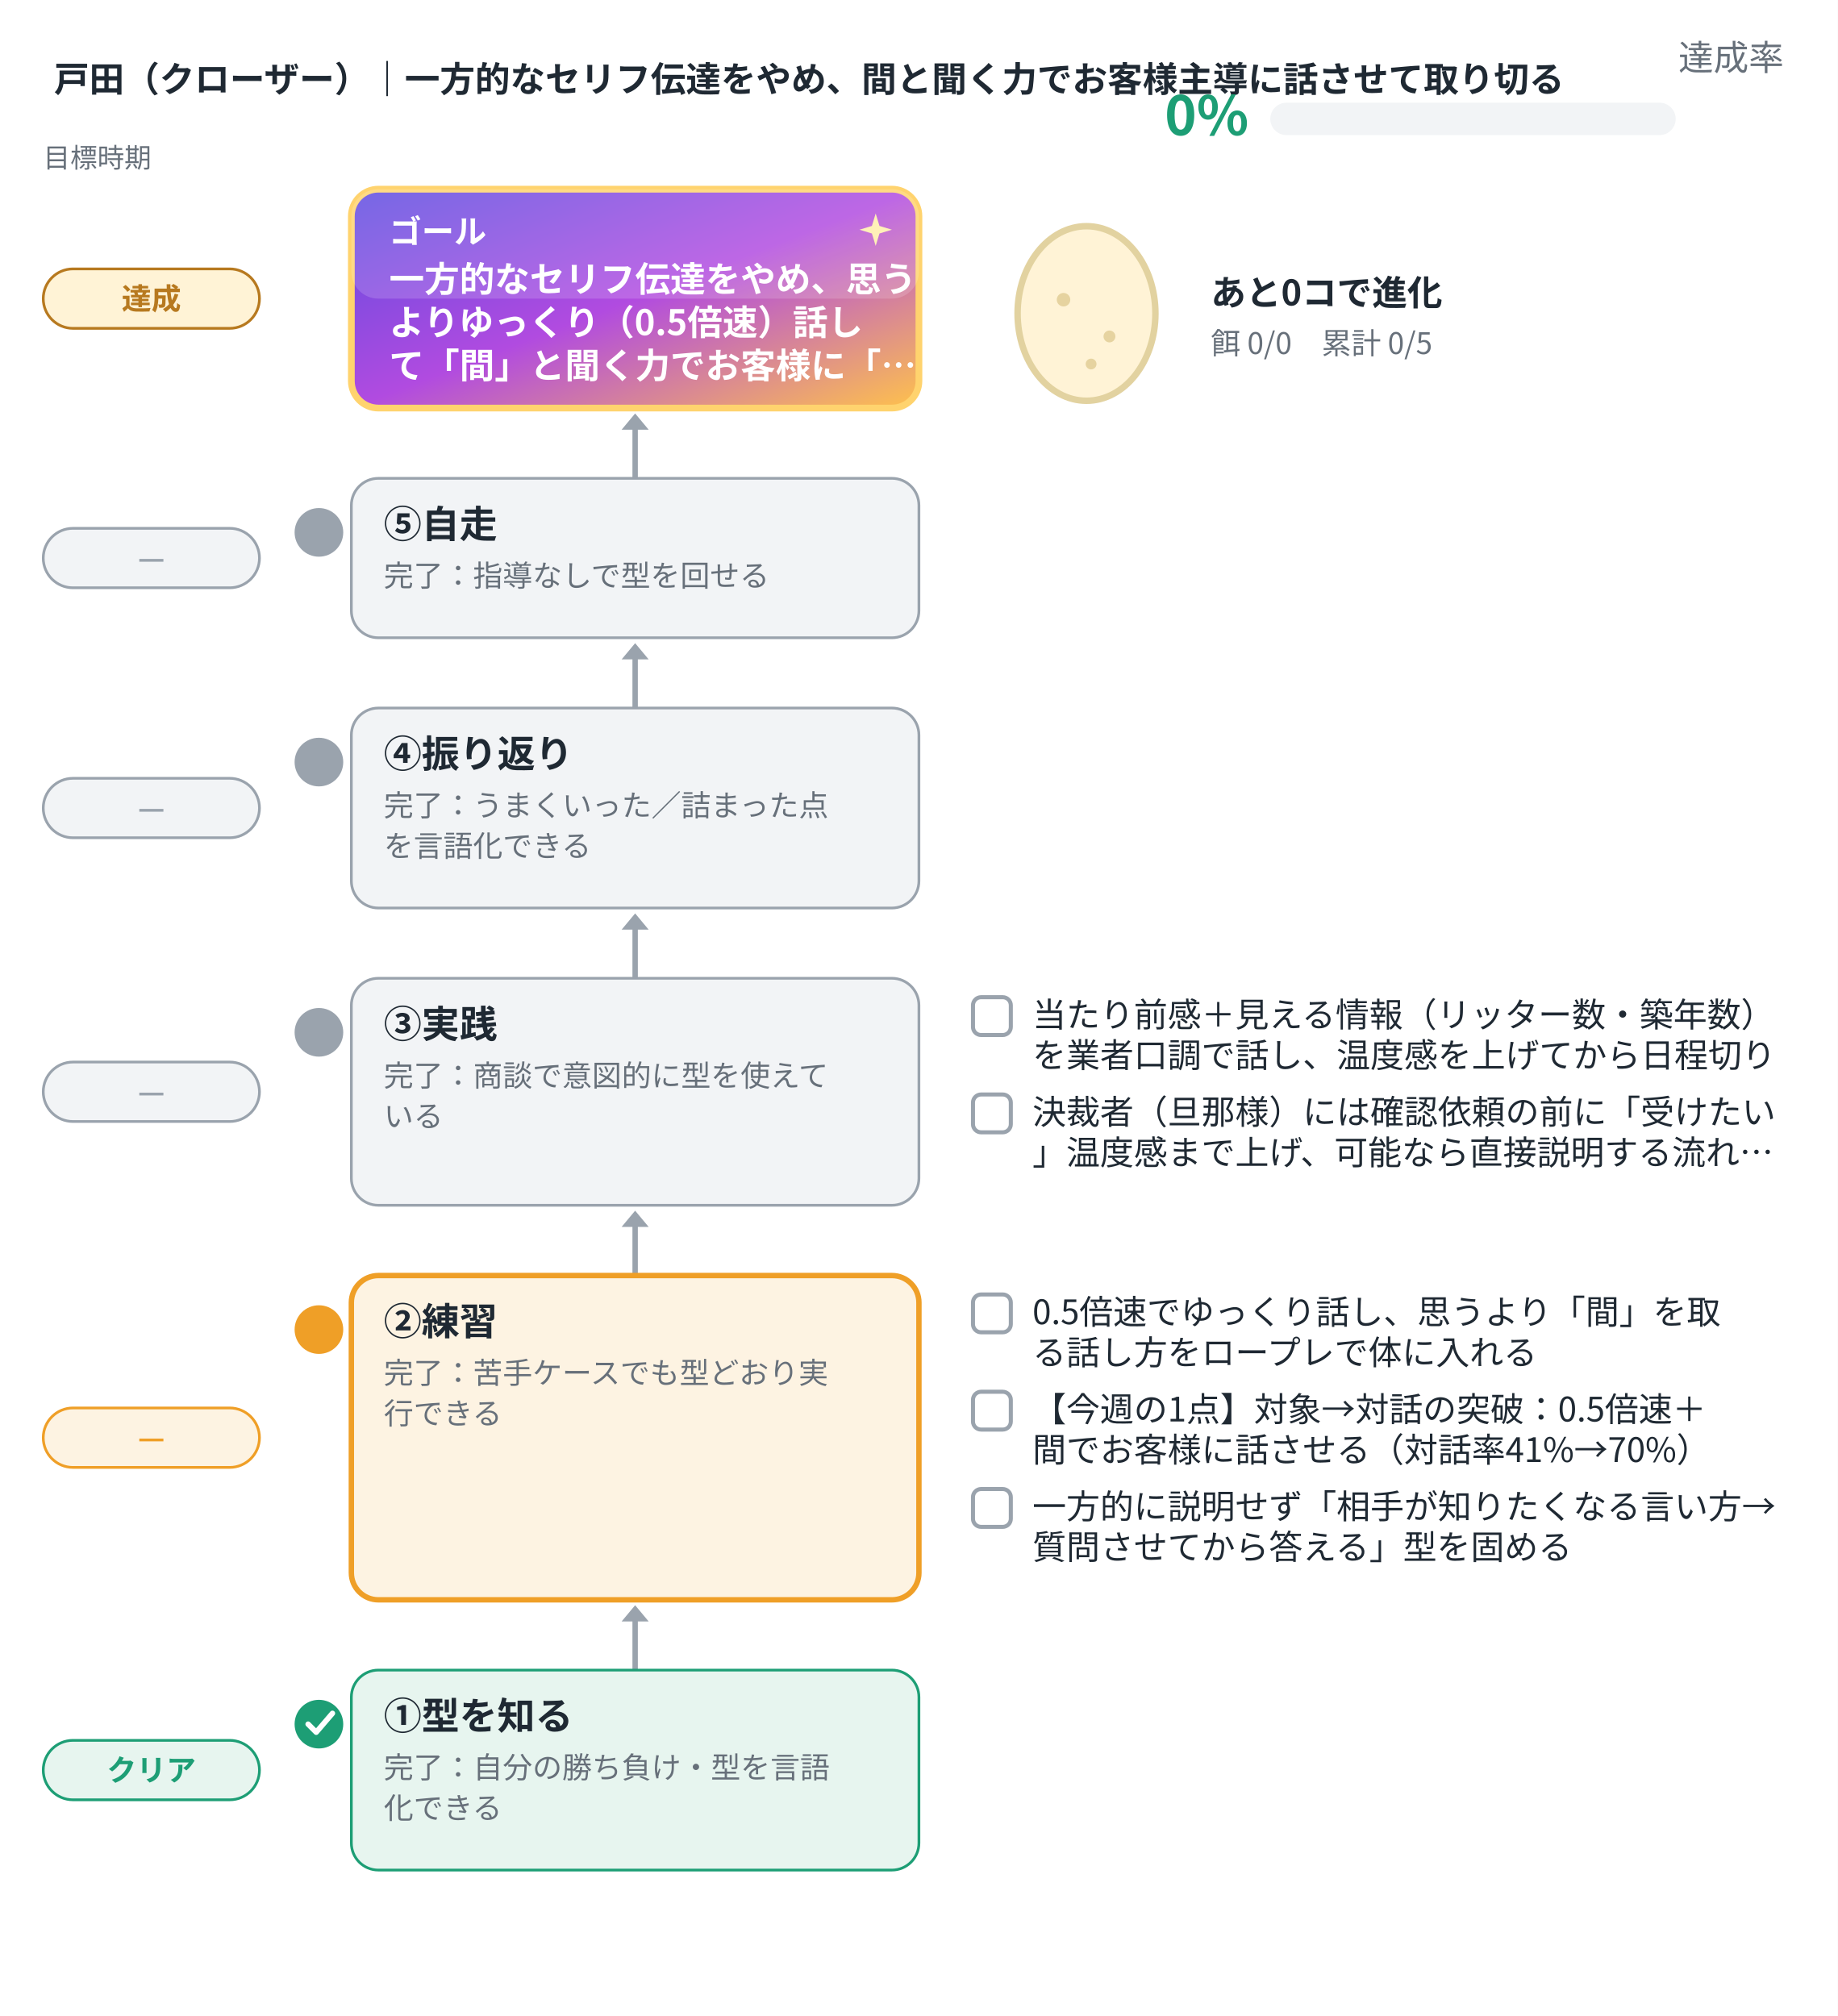
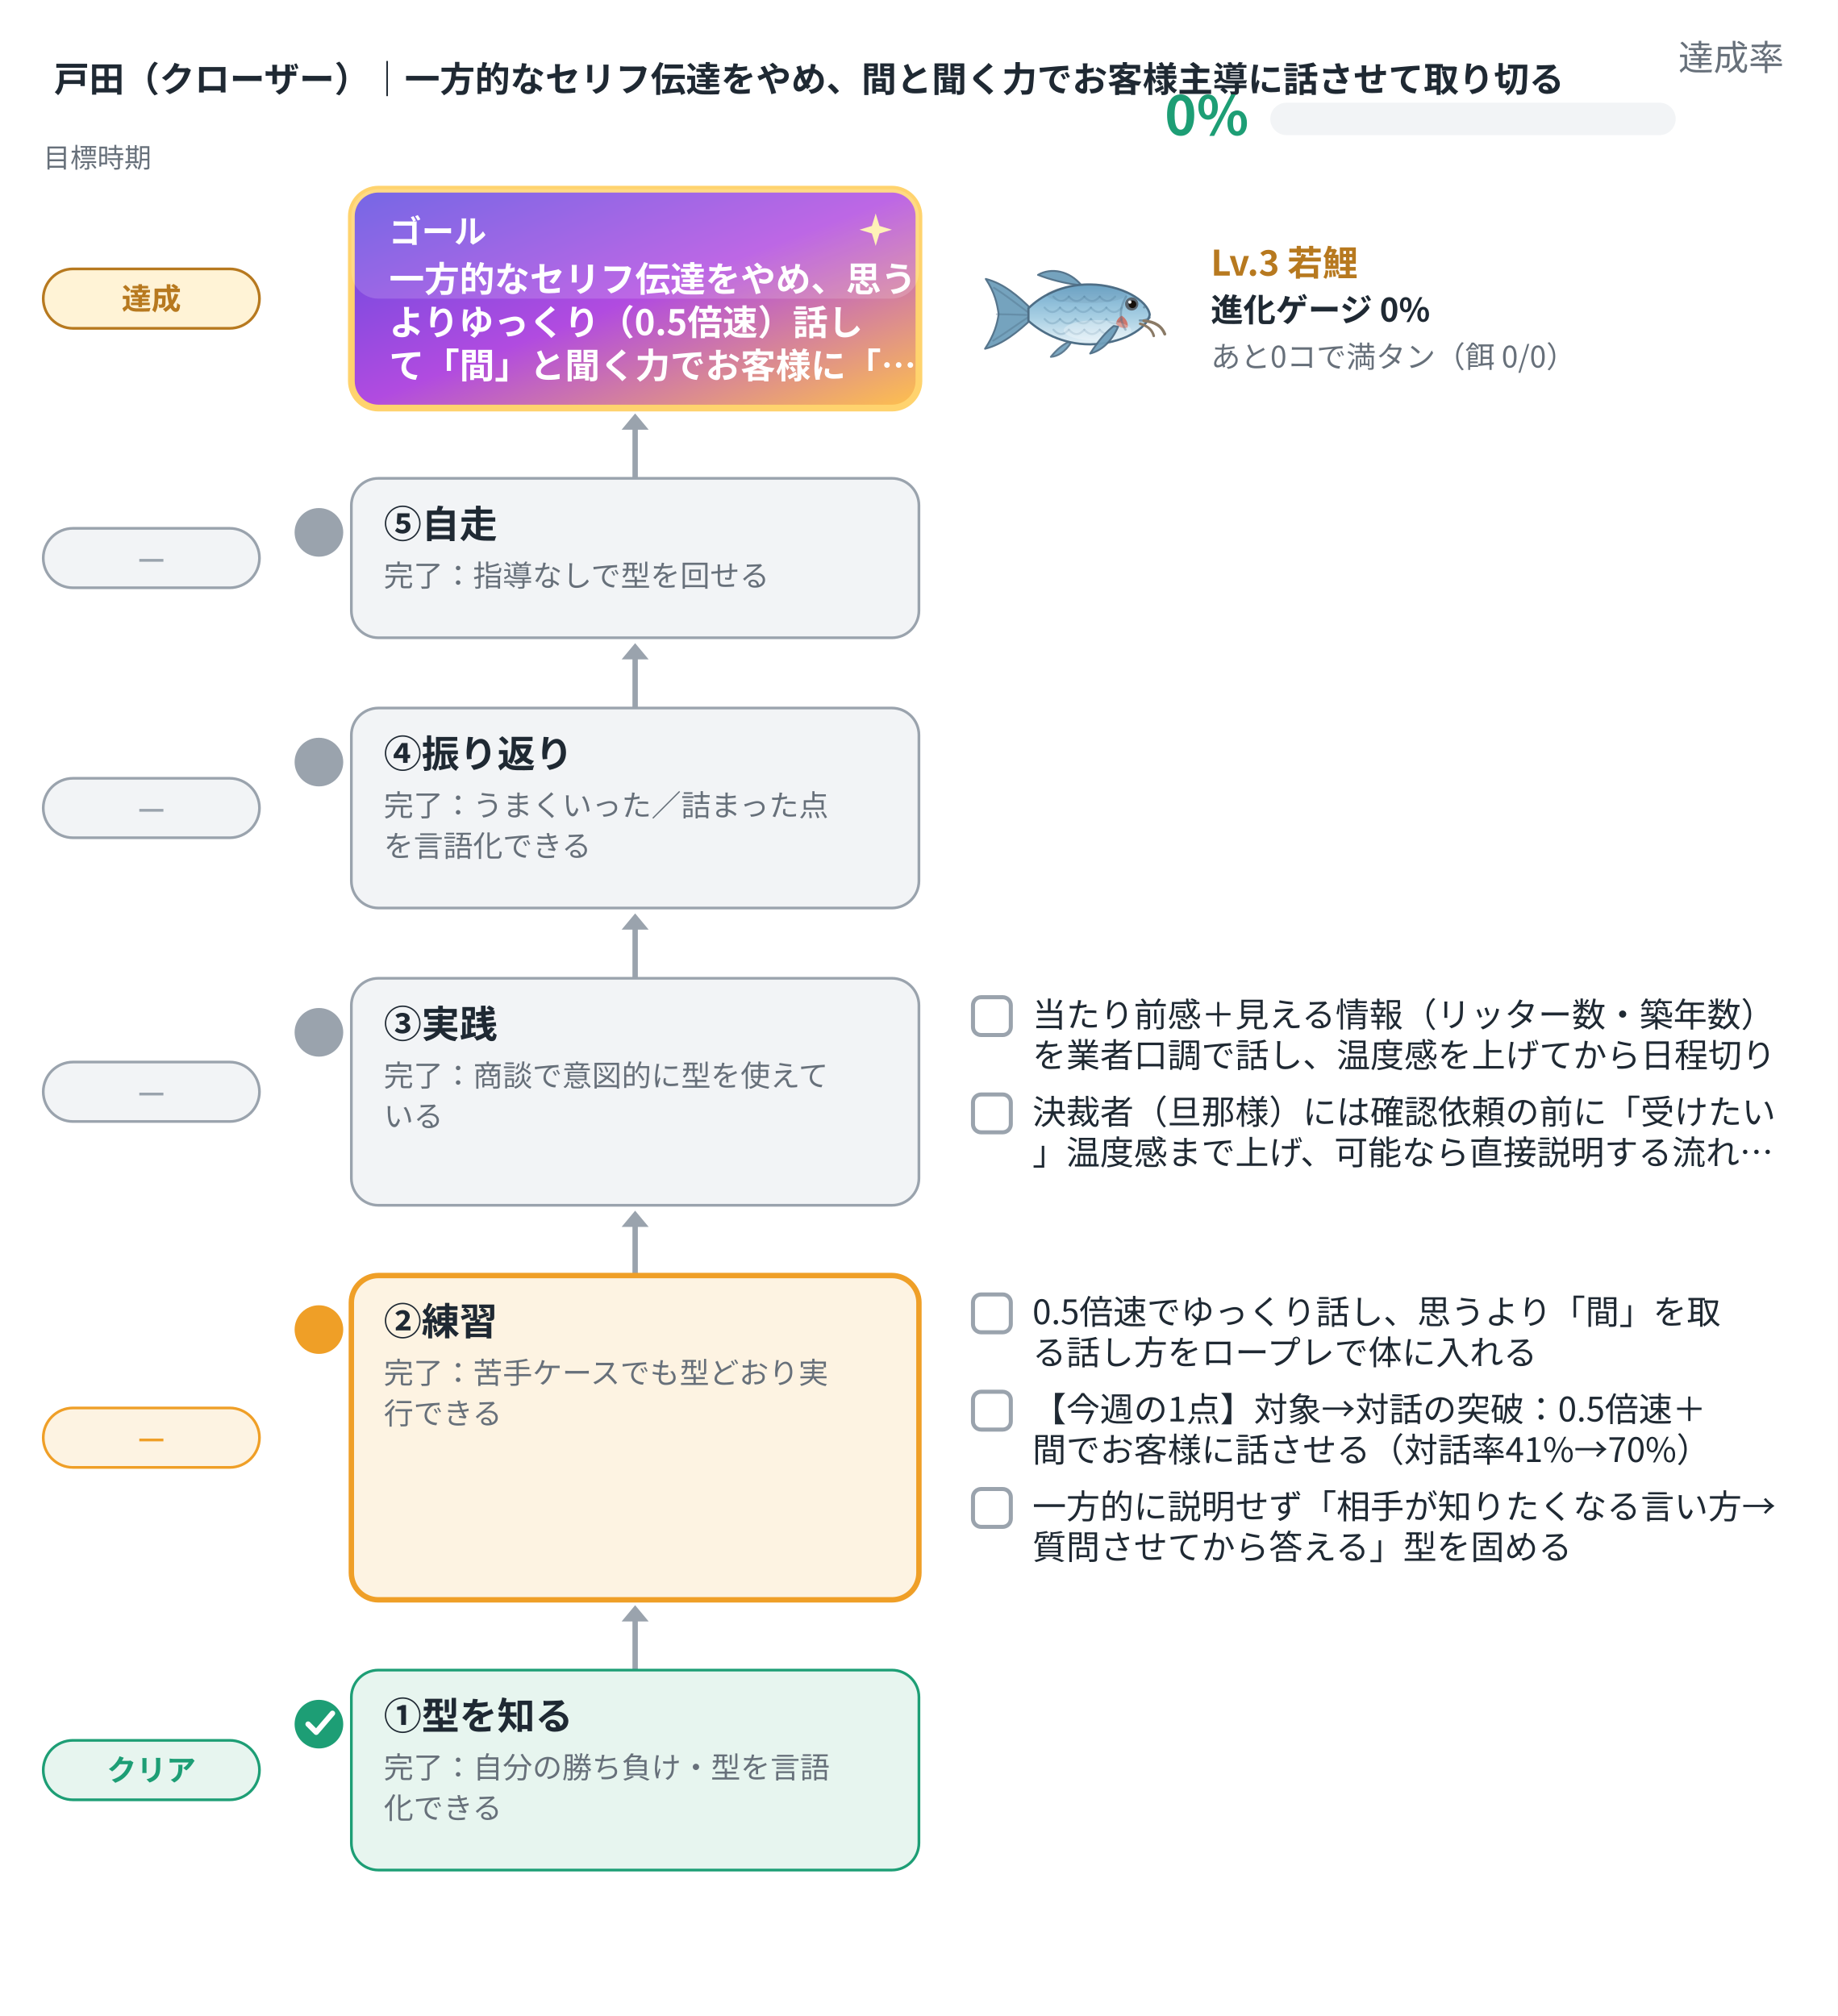
- <svg xmlns="http://www.w3.org/2000/svg" viewBox="0 0 680 746" font-family="Hiragino Sans, 'Noto Sans CJK JP', 'Yu Gothic', sans-serif" width="680" height="746">
+ <svg xmlns="http://www.w3.org/2000/svg" viewBox="0 0 680 746" font-family="Hiragino Sans, 'Noto Sans CJK JP', 'Yu Gothic', IPAGothic, sans-serif" width="680" height="746">
  <defs>
    <linearGradient id="goalGrad" x1="0" y1="0" x2="1" y2="1">
      <stop offset="0" stop-color="#5B4BE0" />
      <stop offset="0.5" stop-color="#B14BE0" />
      <stop offset="1" stop-color="#FFC24B" />
    </linearGradient>
    <linearGradient id="phx" x1="0" y1="0" x2="0" y2="1">
      <stop offset="0" stop-color="#FFE259" />
      <stop offset="0.5" stop-color="#FF9A00" />
      <stop offset="1" stop-color="#FF3D00" />
    </linearGradient>
    <linearGradient id="phx2" x1="0" y1="0" x2="0" y2="1">
      <stop offset="0" stop-color="#FFF0A0" />
      <stop offset="1" stop-color="#FF7A00" />
    </linearGradient>
    <linearGradient id="hen" x1="0" y1="0" x2="1" y2="1">
      <stop offset="0" stop-color="#37C9B0" />
      <stop offset="0.6" stop-color="#3DA0E8" />
      <stop offset="1" stop-color="#7A5BE0" />
    </linearGradient>
    <linearGradient id="pcock" x1="0" y1="0" x2="0" y2="1">
      <stop offset="0" stop-color="#2BD0C0" />
      <stop offset="0.55" stop-color="#2E8FD0" />
      <stop offset="1" stop-color="#2E4BB0" />
    </linearGradient>
    <linearGradient id="gold" x1="0" y1="0" x2="0" y2="1">
      <stop offset="0" stop-color="#FFF0A8" />
      <stop offset="0.5" stop-color="#F2C230" />
      <stop offset="1" stop-color="#C8901A" />
    </linearGradient>
+     <linearGradient id="fishBlu" x1="0" y1="0" x2="0" y2="1">
+       <stop offset="0" stop-color="#6FA9CC" />
+       <stop offset="0.55" stop-color="#A8CFE3" />
+       <stop offset="1" stop-color="#E4F1F7" />
+     </linearGradient>
+     <linearGradient id="fishWht" x1="0" y1="0" x2="0" y2="1">
+       <stop offset="0" stop-color="#FFFFFF" />
+       <stop offset="0.6" stop-color="#F2F4F5" />
+       <stop offset="1" stop-color="#D8DFE4" />
+     </linearGradient>
+     <linearGradient id="fishGld" x1="0" y1="0" x2="0" y2="1">
+       <stop offset="0" stop-color="#F8D25C" />
+       <stop offset="0.55" stop-color="#EFAF2E" />
+       <stop offset="1" stop-color="#D88A15" />
+     </linearGradient>
+     <linearGradient id="drgBlu" x1="0" y1="0" x2="1" y2="1">
+       <stop offset="0" stop-color="#55D0CF" />
+       <stop offset="0.5" stop-color="#2E86C8" />
+       <stop offset="1" stop-color="#4353C0" />
+     </linearGradient>
+     <linearGradient id="drgGld" x1="0" y1="0" x2="0" y2="1">
+       <stop offset="0" stop-color="#F9DC74" />
+       <stop offset="0.45" stop-color="#EEB53A" />
+       <stop offset="1" stop-color="#B87A12" />
+     </linearGradient>
+     <linearGradient id="eggG" x1="0" y1="0" x2="0" y2="1">
+       <stop offset="0" stop-color="#FFF9E8" />
+       <stop offset="1" stop-color="#EFD9A8" />
+     </linearGradient>
+     <radialGradient id="glowG">
+       <stop offset="0" stop-color="#FFE9A0" stop-opacity="0.75" />
+       <stop offset="1" stop-color="#FFE9A0" stop-opacity="0" />
+     </radialGradient>
  </defs>
  <rect x="0" y="0" width="680" height="746" fill="#FFFFFF" />
  <text x="20" y="34" font-size="13" font-weight="700" fill="#1F2933">戸田（クローザー）｜一方的なセリフ伝達をやめ、間と聞く力でお客様主導に話させて取り切る</text>
  <text x="660" y="26" text-anchor="end" font-size="13" fill="#67707A">達成率</text>
  <text x="462" y="50" text-anchor="end" font-size="20" font-weight="700" fill="#1D9E75">0%</text>
  <rect x="470" y="38" width="150" height="12" rx="6" fill="#F2F4F6" />
  <rect x="470" y="38" width="0" height="12" rx="6" fill="#1D9E75" />
  <rect x="130" y="70" width="210" height="81" rx="10" fill="url(#goalGrad)" stroke="#FFD36E" stroke-width="2.5" />
  <rect x="130" y="70" width="210" height="40.5" rx="10" fill="#FFFFFF" opacity="0.16" />
  <text x="144" y="90" font-size="12" font-weight="700" fill="#FFFFFF">ゴール</text>
  <polygon points="324.0,79.0 325.4,83.6 330.0,85.0 325.4,86.4 324.0,91.0 322.6,86.4 318.0,85.0 322.6,83.6" fill="#FFF1B8" />
  <text x="144" y="108" font-size="13" font-weight="600" fill="#FFFFFF">一方的なセリフ伝達をやめ、思う</text>
  <text x="144" y="124" font-size="13" font-weight="600" fill="#FFFFFF">よりゆっくり（0.5倍速）話し</text>
  <text x="144" y="140" font-size="13" font-weight="600" fill="#FFFFFF">て「間」と聞く力でお客様に「…</text>
  <rect x="16" y="99.5" width="80" height="22" rx="11" fill="#FFF3D6" stroke="#B7791F" stroke-width="1" />
  <text x="56.0" y="114.5" text-anchor="middle" font-size="11" font-weight="700" fill="#B7791F">達成</text>
-   <ellipse cx="402.0" cy="116.0" rx="25.5" ry="32.3" fill="#FFF3D6" />
-   <ellipse cx="402.0" cy="116.0" rx="25.5" ry="32.3" fill="none" stroke="#E2D2A0" stroke-width="2.4" />
-   <circle cx="393.5" cy="110.9" r="2.5" fill="#E6D3A0" />
-   <circle cx="410.5" cy="124.5" r="2.2" fill="#E6D3A0" />
-   <circle cx="403.7" cy="134.7" r="2.0" fill="#E6D3A0" />
-   <text x="448" y="113" font-size="13" font-weight="700" fill="#1F2933">あと0コで進化</text>
-   <text x="448" y="131" font-size="11" fill="#67707A">餌 0/0　累計 0/5</text>
+   <g transform="translate(402,116) scale(1.7)">
+     <g transform="scale(0.8)">
+       <path d="M-14.8,-1 C-18.6,-4.8 -22.6,-8.2 -27.4,-9.4 C-24.9,-5.6 -24.3,-2.6 -23.9,0.2 C-24.3,2.9 -25.1,5.8 -27.6,9.6 C-22.7,8.4 -18.6,4.9 -14.8,1.4 Z" fill="#6E9EBB" stroke="#4E6E86" stroke-width="0.5" stroke-linecap="round" stroke-linejoin="round" opacity="0.95" />
+       <path d="M-16,-0.4 C-19.5,-3 -22.4,-5.3 -25.2,-7" fill="none" stroke="#4E6E86" stroke-width="0.5" stroke-linecap="round" stroke-linejoin="round" opacity="0.4" />
+       <path d="M-16.4,0.4 C-19.8,0.3 -22,0.2 -24.4,0.2" fill="none" stroke="#4E6E86" stroke-width="0.5" stroke-linecap="round" stroke-linejoin="round" opacity="0.4" />
+       <path d="M-16,1.1 C-19.5,3.4 -22.3,5.5 -25.4,7.4" fill="none" stroke="#4E6E86" stroke-width="0.5" stroke-linecap="round" stroke-linejoin="round" opacity="0.4" />
+       <path d="M-1.4,-7.7 C-4.6,-11.6 -9.6,-12.6 -13.2,-10.5 C-9.9,-9.2 -5.8,-8.2 -2.6,-7.8 Z" fill="#6E9EBB" stroke="#4E6E86" stroke-width="0.5" stroke-linecap="round" stroke-linejoin="round" opacity="0.95" />
+       <path d="M-4.2,7.9 C-5.8,10.5 -7.9,11.7 -9.7,11.8 C-8.1,9.8 -6.6,8.6 -5,7.8 Z" fill="#6E9EBB" stroke="#4E6E86" stroke-width="0.5" stroke-linecap="round" stroke-linejoin="round" opacity="0.9" />
+       <path d="M17.2,0.3 C16.6,-3.6 9.5,-7.8 1,-7.9 C-6.8,-8 -12.6,-4.6 -15.8,-1.4 L-15.8,2 C-12.6,4.9 -6.8,8.4 1,8.4 C9.5,8.3 16.6,4.2 17.2,0.3 Z" fill="url(#fishBlu)" stroke="#4E6E86" stroke-width="0.6" stroke-linecap="round" stroke-linejoin="round" />
+       <path d="M9.6,0.6 C10.8,1.4 11.4,2.6 11.2,3.8 C10,4.2 8.8,3.8 8,2.8 C8.2,1.8 8.8,1 9.6,0.6 Z" fill="#D8503A" opacity="0.7" />
+       <path d="M-9,-4.6 q2.1,2.4 4.2,0" fill="none" stroke="#3E6E8E" stroke-width="0.55" stroke-linecap="round" stroke-linejoin="round" opacity="0.22" />
+       <path d="M-4.8,-4.6 q2.1,2.4 4.2,0" fill="none" stroke="#3E6E8E" stroke-width="0.55" stroke-linecap="round" stroke-linejoin="round" opacity="0.22" />
+       <path d="M-0.6,-4.6 q2.1,2.4 4.2,0" fill="none" stroke="#3E6E8E" stroke-width="0.55" stroke-linecap="round" stroke-linejoin="round" opacity="0.22" />
+       <path d="M3.6,-4.6 q2.1,2.4 4.2,0" fill="none" stroke="#3E6E8E" stroke-width="0.55" stroke-linecap="round" stroke-linejoin="round" opacity="0.22" />
+       <path d="M-11.4,-1.6 q2.1,2.4 4.2,0" fill="none" stroke="#3E6E8E" stroke-width="0.55" stroke-linecap="round" stroke-linejoin="round" opacity="0.22" />
+       <path d="M-7.2,-1.6 q2.1,2.4 4.2,0" fill="none" stroke="#3E6E8E" stroke-width="0.55" stroke-linecap="round" stroke-linejoin="round" opacity="0.22" />
+       <path d="M-3,-1.6 q2.1,2.4 4.2,0" fill="none" stroke="#3E6E8E" stroke-width="0.55" stroke-linecap="round" stroke-linejoin="round" opacity="0.22" />
+       <path d="M1.2,-1.6 q2.1,2.4 4.2,0" fill="none" stroke="#3E6E8E" stroke-width="0.55" stroke-linecap="round" stroke-linejoin="round" opacity="0.22" />
+       <path d="M5.4,-1.6 q2.1,2.4 4.2,0" fill="none" stroke="#3E6E8E" stroke-width="0.55" stroke-linecap="round" stroke-linejoin="round" opacity="0.22" />
+       <path d="M-11.4,1.5 q2.1,2.4 4.2,0" fill="none" stroke="#3E6E8E" stroke-width="0.55" stroke-linecap="round" stroke-linejoin="round" opacity="0.22" />
+       <path d="M-7.2,1.5 q2.1,2.4 4.2,0" fill="none" stroke="#3E6E8E" stroke-width="0.55" stroke-linecap="round" stroke-linejoin="round" opacity="0.22" />
+       <path d="M-3,1.5 q2.1,2.4 4.2,0" fill="none" stroke="#3E6E8E" stroke-width="0.55" stroke-linecap="round" stroke-linejoin="round" opacity="0.22" />
+       <path d="M1.2,1.5 q2.1,2.4 4.2,0" fill="none" stroke="#3E6E8E" stroke-width="0.55" stroke-linecap="round" stroke-linejoin="round" opacity="0.22" />
+       <path d="M5.4,1.5 q2.1,2.4 4.2,0" fill="none" stroke="#3E6E8E" stroke-width="0.55" stroke-linecap="round" stroke-linejoin="round" opacity="0.22" />
+       <path d="M-9,4.4 q2.1,2.4 4.2,0" fill="none" stroke="#3E6E8E" stroke-width="0.55" stroke-linecap="round" stroke-linejoin="round" opacity="0.22" />
+       <path d="M-4.8,4.4 q2.1,2.4 4.2,0" fill="none" stroke="#3E6E8E" stroke-width="0.55" stroke-linecap="round" stroke-linejoin="round" opacity="0.22" />
+       <path d="M-0.6,4.4 q2.1,2.4 4.2,0" fill="none" stroke="#3E6E8E" stroke-width="0.55" stroke-linecap="round" stroke-linejoin="round" opacity="0.22" />
+       <path d="M3.6,4.4 q2.1,2.4 4.2,0" fill="none" stroke="#3E6E8E" stroke-width="0.55" stroke-linecap="round" stroke-linejoin="round" opacity="0.22" />
+       <ellipse cx="0" cy="-5.2" rx="11" ry="2.4" fill="#1F2933" opacity="0.06" />
+       <ellipse cx="3" cy="4.6" rx="9.2" ry="2.8" fill="#FFFFFF" opacity="0.28" />
+       <path d="M10.8,-4.6 C8.9,-1.4 8.9,1.6 10.6,4.4" fill="none" stroke="#4E6E86" stroke-width="0.6" stroke-linecap="round" stroke-linejoin="round" opacity="0.4" />
+       <path d="M17.2,1.1 C16.4,1.8 15.4,2 14.5,1.9" fill="none" stroke="#4E6E86" stroke-width="0.6" stroke-linecap="round" stroke-linejoin="round" opacity="0.6" />
+       <circle cx="15.7" cy="-1.7" r="0.35" fill="#4E6E86" opacity="0.5" />
+       <path d="M8.6,3.6 C6.8,7.7 4.1,10.1 1,10.9 C3.5,7 5.6,4.8 7.4,3.4 Z" fill="#6E9EBB" stroke="#4E6E86" stroke-width="0.5" stroke-linecap="round" stroke-linejoin="round" opacity="0.95" />
+       <path d="M15.6,2 C18.6,2.2 20.5,3.5 21.3,5.6" fill="none" stroke="#8A7A66" stroke-width="0.8" stroke-linecap="round" stroke-linejoin="round" />
+       <path d="M14.6,2.8 C16.7,3.4 17.9,4.5 18.3,6.1" fill="none" stroke="#8A7A66" stroke-width="0.7" stroke-linecap="round" stroke-linejoin="round" />
+       <circle cx="12.3" cy="-2.6" r="1.8" fill="#5B6670" />
+       <circle cx="12.5" cy="-2.5" r="1.05" fill="#17110B" />
+       <circle cx="11.8" cy="-3.1" r="0.45" fill="#FFFFFF" opacity="0.95" />
+     </g>
+   </g>
+   <text x="448" y="102" font-size="13" font-weight="700" fill="#B7791F">Lv.3 若鯉</text>
+   <text x="448" y="119" font-size="12" font-weight="700" fill="#1F2933">進化ゲージ 0%</text>
+   <text x="448" y="136" font-size="11" fill="#67707A">あと0コで満タン（餌 0/0）</text>
  <text x="16" y="62" font-size="10" fill="#67707A">目標時期</text>
  <line x1="235.0" y1="177" x2="235.0" y2="157" stroke="#9AA3AD" stroke-width="2" />
  <path d="M230.0,159 L235.0,153 L240.0,159 Z" fill="#9AA3AD" />
  <rect x="130" y="177" width="210" height="59" rx="10" fill="#F2F4F6" stroke="#9AA3AD" stroke-width="1" />
  <circle cx="118" cy="197" r="9" fill="#9AA3AD" />
  <text x="142" y="199" font-size="14" font-weight="700" fill="#1F2933">⑤自走</text>
  <text x="142" y="217" font-size="11" fill="#67707A">完了：指導なしで型を回せる</text>
  <rect x="16" y="195.5" width="80" height="22" rx="11" fill="#F2F4F6" stroke="#9AA3AD" stroke-width="1" />
  <text x="56.0" y="210.5" text-anchor="middle" font-size="11" font-weight="700" fill="#9AA3AD">—</text>
  <line x1="235.0" y1="262" x2="235.0" y2="242" stroke="#9AA3AD" stroke-width="2" />
  <path d="M230.0,244 L235.0,238 L240.0,244 Z" fill="#9AA3AD" />
  <rect x="130" y="262" width="210" height="74" rx="10" fill="#F2F4F6" stroke="#9AA3AD" stroke-width="1" />
  <circle cx="118" cy="282" r="9" fill="#9AA3AD" />
  <text x="142" y="284" font-size="14" font-weight="700" fill="#1F2933">④振り返り</text>
  <text x="142" y="302" font-size="11" fill="#67707A">完了：うまくいった／詰まった点</text>
  <text x="142" y="317" font-size="11" fill="#67707A">を言語化できる</text>
  <rect x="16" y="288.0" width="80" height="22" rx="11" fill="#F2F4F6" stroke="#9AA3AD" stroke-width="1" />
  <text x="56.0" y="303.0" text-anchor="middle" font-size="11" font-weight="700" fill="#9AA3AD">—</text>
  <line x1="235.0" y1="362" x2="235.0" y2="342" stroke="#9AA3AD" stroke-width="2" />
  <path d="M230.0,344 L235.0,338 L240.0,344 Z" fill="#9AA3AD" />
  <rect x="130" y="362" width="210" height="84" rx="10" fill="#F2F4F6" stroke="#9AA3AD" stroke-width="1" />
  <circle cx="118" cy="382" r="9" fill="#9AA3AD" />
  <text x="142" y="384" font-size="14" font-weight="700" fill="#1F2933">③実践</text>
  <text x="142" y="402" font-size="11" fill="#67707A">完了：商談で意図的に型を使えて</text>
  <text x="142" y="417" font-size="11" fill="#67707A">いる</text>
  <rect x="16" y="393.0" width="80" height="22" rx="11" fill="#F2F4F6" stroke="#9AA3AD" stroke-width="1" />
  <text x="56.0" y="408.0" text-anchor="middle" font-size="11" font-weight="700" fill="#9AA3AD">—</text>
  <rect x="360" y="369" width="14" height="14" rx="3" fill="#fff" stroke="#9AA3AD" stroke-width="1.5" />
  <text x="382" y="380" font-size="12.5" fill="#1F2933">当たり前感＋見える情報（リッター数・築年数）</text>
  <text x="382" y="395" font-size="12.5" fill="#1F2933">を業者口調で話し、温度感を上げてから日程切り</text>
  <rect x="360" y="405" width="14" height="14" rx="3" fill="#fff" stroke="#9AA3AD" stroke-width="1.5" />
  <text x="382" y="416" font-size="12.5" fill="#1F2933">決裁者（旦那様）には確認依頼の前に「受けたい</text>
  <text x="382" y="431" font-size="12.5" fill="#1F2933">」温度感まで上げ、可能なら直接説明する流れ…</text>
  <line x1="235.0" y1="472" x2="235.0" y2="452" stroke="#9AA3AD" stroke-width="2" />
  <path d="M230.0,454 L235.0,448 L240.0,454 Z" fill="#9AA3AD" />
  <rect x="130" y="472" width="210" height="120" rx="10" fill="#FDF3E2" stroke="#EF9F27" stroke-width="2" />
  <circle cx="118" cy="492" r="9" fill="#EF9F27" />
  <text x="142" y="494" font-size="14" font-weight="700" fill="#1F2933">②練習</text>
  <text x="142" y="512" font-size="11" fill="#67707A">完了：苦手ケースでも型どおり実</text>
  <text x="142" y="527" font-size="11" fill="#67707A">行できる</text>
  <rect x="16" y="521.0" width="80" height="22" rx="11" fill="#FDF3E2" stroke="#EF9F27" stroke-width="1" />
  <text x="56.0" y="536.0" text-anchor="middle" font-size="11" font-weight="700" fill="#EF9F27">—</text>
  <rect x="360" y="479" width="14" height="14" rx="3" fill="#fff" stroke="#9AA3AD" stroke-width="1.5" />
  <text x="382" y="490" font-size="12.5" fill="#1F2933">0.5倍速でゆっくり話し、思うより「間」を取</text>
  <text x="382" y="505" font-size="12.5" fill="#1F2933">る話し方をロープレで体に入れる</text>
  <rect x="360" y="515" width="14" height="14" rx="3" fill="#fff" stroke="#9AA3AD" stroke-width="1.5" />
  <text x="382" y="526" font-size="12.5" fill="#1F2933">【今週の1点】対象→対話の突破：0.5倍速＋</text>
  <text x="382" y="541" font-size="12.5" fill="#1F2933">間でお客様に話させる（対話率41%→70%）</text>
  <rect x="360" y="551" width="14" height="14" rx="3" fill="#fff" stroke="#9AA3AD" stroke-width="1.5" />
  <text x="382" y="562" font-size="12.5" fill="#1F2933">一方的に説明せず「相手が知りたくなる言い方→</text>
  <text x="382" y="577" font-size="12.5" fill="#1F2933">質問させてから答える」型を固める</text>
  <line x1="235.0" y1="618" x2="235.0" y2="598" stroke="#9AA3AD" stroke-width="2" />
  <path d="M230.0,600 L235.0,594 L240.0,600 Z" fill="#9AA3AD" />
  <rect x="130" y="618" width="210" height="74" rx="10" fill="#E7F5EF" stroke="#1D9E75" stroke-width="1" />
  <circle cx="118" cy="638" r="9" fill="#1D9E75" />
  <path d="M114,638 l3,3 l6,-7" fill="none" stroke="#fff" stroke-width="2" stroke-linecap="round" stroke-linejoin="round" />
  <text x="142" y="640" font-size="14" font-weight="700" fill="#1F2933">①型を知る</text>
  <text x="142" y="658" font-size="11" fill="#67707A">完了：自分の勝ち負け・型を言語</text>
  <text x="142" y="673" font-size="11" fill="#67707A">化できる</text>
  <rect x="16" y="644.0" width="80" height="22" rx="11" fill="#E7F5EF" stroke="#1D9E75" stroke-width="1" />
  <text x="56.0" y="659.0" text-anchor="middle" font-size="11" font-weight="700" fill="#1D9E75">クリア</text>
</svg>
